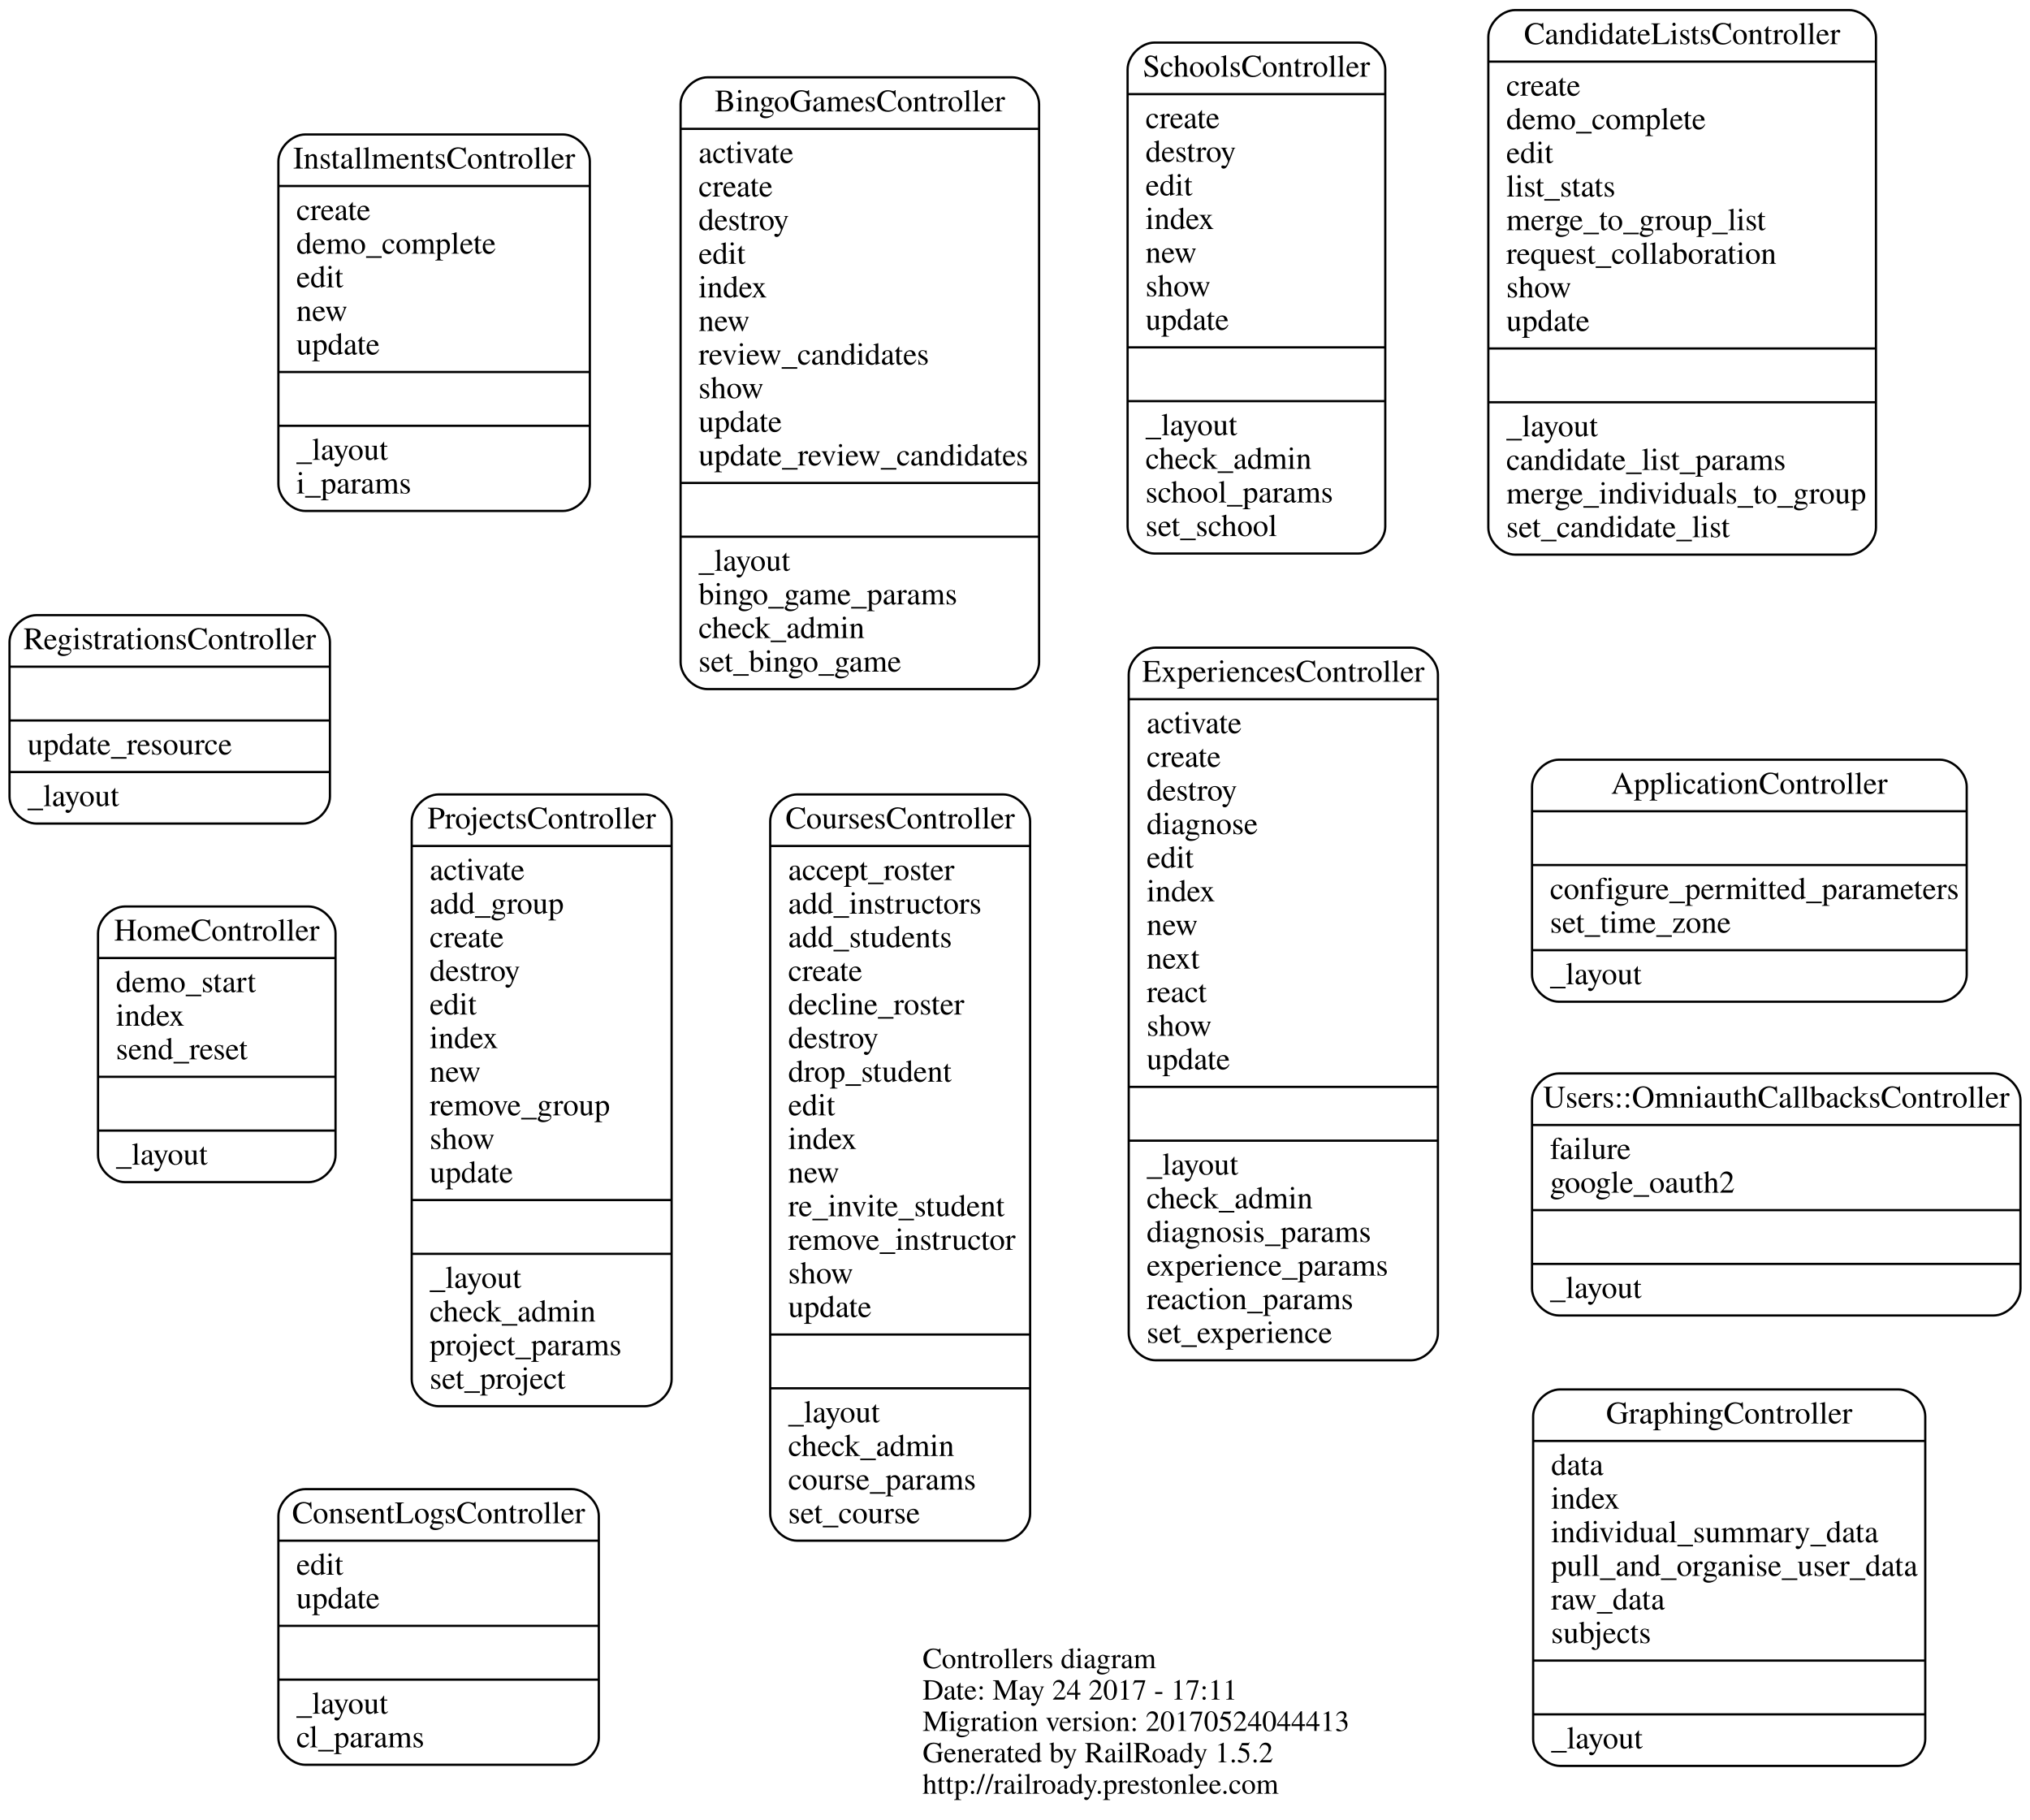
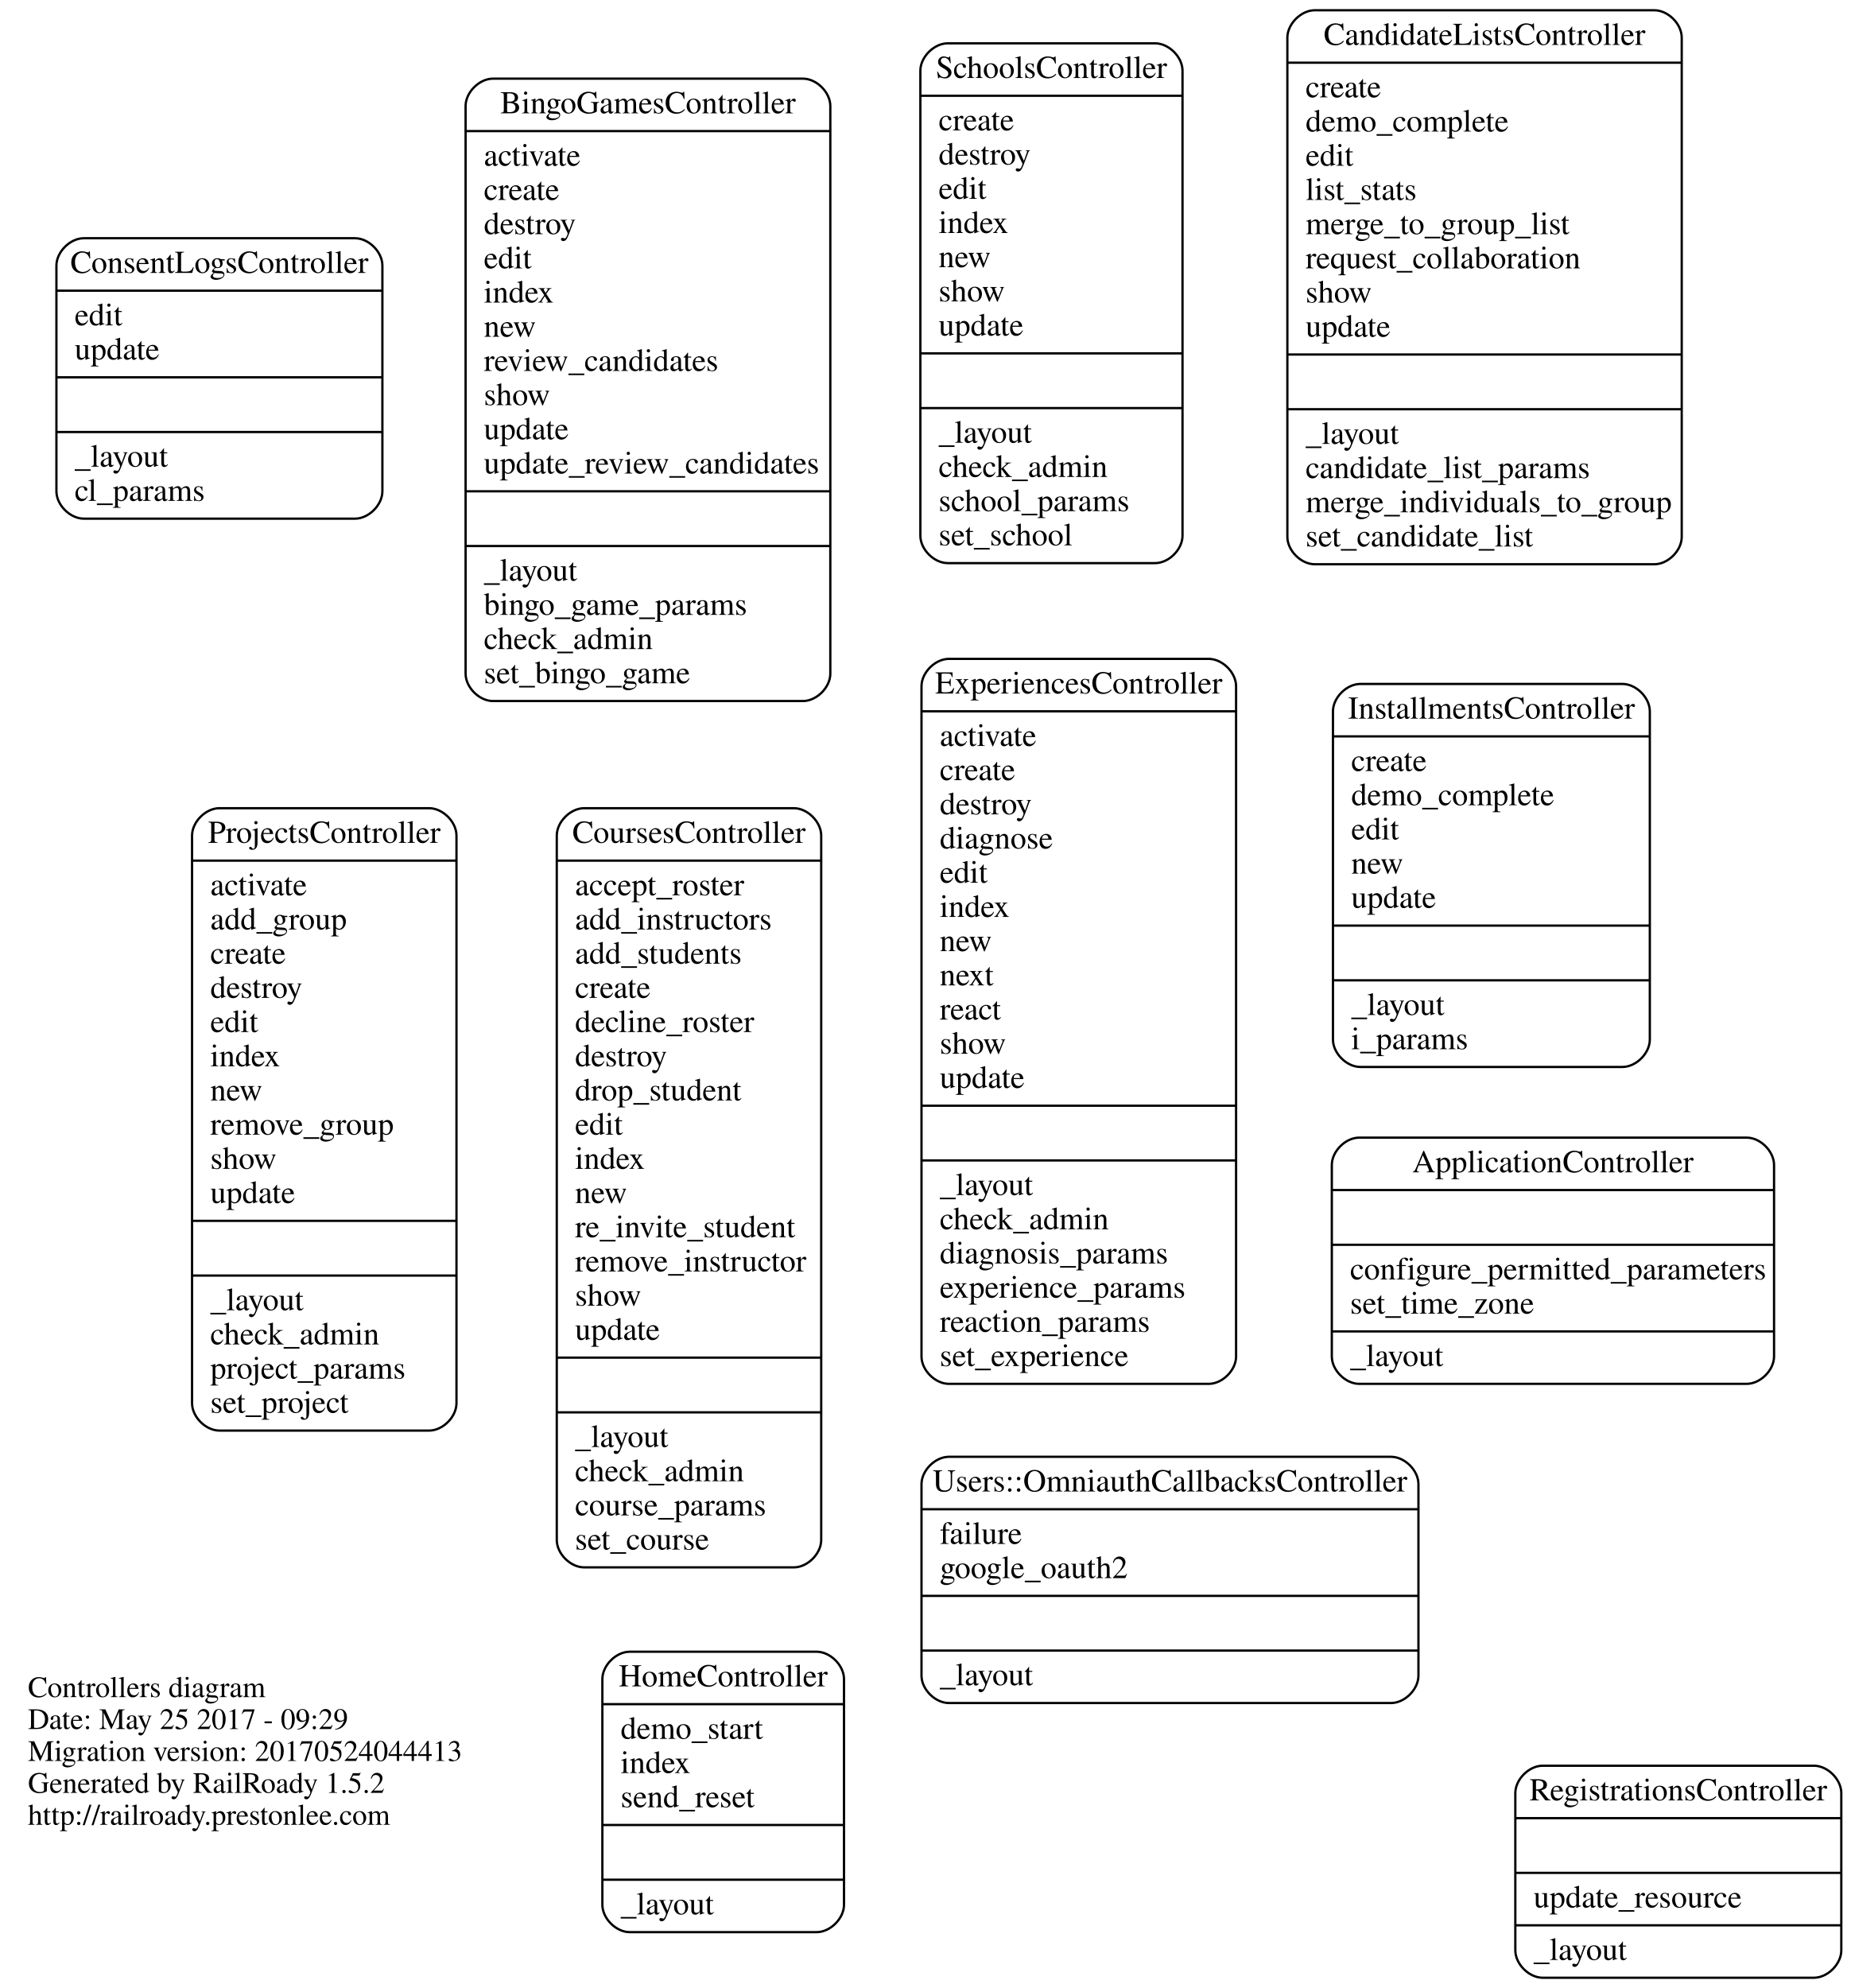
- <svg xmlns="http://www.w3.org/2000/svg" width="906pt" height="812pt" viewBox="0.00 0.00 905.50 812.00">
-   <g id="graph0" class="graph" transform="scale(1 1) rotate(0) translate(403.5 508)">
-     <polygon fill="none" stroke="none" points="-403.5,304 -403.5,-508 502,-508 502,304 -403.5,304" />
+ <svg xmlns="http://www.w3.org/2000/svg" width="812pt" height="872pt" viewBox="0.00 0.00 811.50 872.00">
+   <g id="graph0" class="graph" transform="scale(1 1) rotate(0) translate(304 508)">
+     <polygon fill="none" stroke="none" points="-304,364 -304,-508 507.5,-508 507.5,364 -304,364" />
    <g id="node1" class="node">
-       <text text-anchor="start" x="8" y="236.4" font-family="Times,serif" font-size="13.00">Controllers diagram</text>
-       <text text-anchor="start" x="8" y="250.4" font-family="Times,serif" font-size="13.00">Date: May 24 2017 - 17:11</text>
-       <text text-anchor="start" x="8" y="264.4" font-family="Times,serif" font-size="13.00">Migration version: 20170524044413</text>
-       <text text-anchor="start" x="8" y="278.4" font-family="Times,serif" font-size="13.00">Generated by RailRoady 1.5.2</text>
-       <text text-anchor="start" x="8" y="292.4" font-family="Times,serif" font-size="13.00">http://railroady.prestonlee.com</text>
+       <text text-anchor="start" x="-292" y="236.4" font-family="Times,serif" font-size="13.00">Controllers diagram</text>
+       <text text-anchor="start" x="-292" y="250.4" font-family="Times,serif" font-size="13.00">Date: May 25 2017 - 09:29</text>
+       <text text-anchor="start" x="-292" y="264.4" font-family="Times,serif" font-size="13.00">Migration version: 20170524044413</text>
+       <text text-anchor="start" x="-292" y="278.4" font-family="Times,serif" font-size="13.00">Generated by RailRoady 1.5.2</text>
+       <text text-anchor="start" x="-292" y="292.4" font-family="Times,serif" font-size="13.00">http://railroady.prestonlee.com</text>
    </g>
    <g id="node2" class="node">
      <path fill="none" stroke="black" d="M-208,119.5C-208,119.5 -116,119.5 -116,119.5 -110,119.5 -104,113.5 -104,107.5 -104,107.5 -104,-141.5 -104,-141.5 -104,-147.5 -110,-153.5 -116,-153.5 -116,-153.5 -208,-153.5 -208,-153.5 -214,-153.5 -220,-147.5 -220,-141.5 -220,-141.5 -220,107.5 -220,107.5 -220,113.5 -214,119.5 -208,119.5" />
      <text text-anchor="middle" x="-162" y="-138.3" font-family="Times,serif" font-size="14.00">ProjectsController</text>
      <polyline fill="none" stroke="black" points="-220,-130.5 -104,-130.5 " />
      <text text-anchor="start" x="-212" y="-115.3" font-family="Times,serif" font-size="14.00">activate</text>
      <text text-anchor="start" x="-212" y="-100.3" font-family="Times,serif" font-size="14.00">add_group</text>
      <text text-anchor="start" x="-212" y="-85.3" font-family="Times,serif" font-size="14.00">create</text>
      <text text-anchor="start" x="-212" y="-70.3" font-family="Times,serif" font-size="14.00">destroy</text>
      <text text-anchor="start" x="-212" y="-55.3" font-family="Times,serif" font-size="14.00">edit</text>
      <text text-anchor="start" x="-212" y="-40.3" font-family="Times,serif" font-size="14.00">index</text>
      <text text-anchor="start" x="-212" y="-25.3" font-family="Times,serif" font-size="14.00">new</text>
      <text text-anchor="start" x="-212" y="-10.3" font-family="Times,serif" font-size="14.00">remove_group</text>
      <text text-anchor="start" x="-212" y="4.7" font-family="Times,serif" font-size="14.00">show</text>
      <text text-anchor="start" x="-212" y="19.7" font-family="Times,serif" font-size="14.00">update</text>
      <polyline fill="none" stroke="black" points="-220,27.5 -104,27.5 " />
      <polyline fill="none" stroke="black" points="-220,51.5 -104,51.5 " />
      <text text-anchor="start" x="-212" y="66.7" font-family="Times,serif" font-size="14.00">_layout</text>
      <text text-anchor="start" x="-212" y="81.7" font-family="Times,serif" font-size="14.00">check_admin</text>
      <text text-anchor="start" x="-212" y="96.7" font-family="Times,serif" font-size="14.00">project_params</text>
      <text text-anchor="start" x="-212" y="111.7" font-family="Times,serif" font-size="14.00">set_project</text>
    </g>
    <g id="node3" class="node">
      <path fill="none" stroke="black" d="M-88,-200.5C-88,-200.5 48,-200.5 48,-200.5 54,-200.5 60,-206.5 60,-212.5 60,-212.5 60,-461.5 60,-461.5 60,-467.5 54,-473.5 48,-473.5 48,-473.5 -88,-473.5 -88,-473.5 -94,-473.5 -100,-467.5 -100,-461.5 -100,-461.5 -100,-212.5 -100,-212.5 -100,-206.5 -94,-200.5 -88,-200.5" />
      <text text-anchor="middle" x="-20" y="-458.3" font-family="Times,serif" font-size="14.00">BingoGamesController</text>
      <polyline fill="none" stroke="black" points="-100,-450.5 60,-450.5 " />
      <text text-anchor="start" x="-92" y="-435.3" font-family="Times,serif" font-size="14.00">activate</text>
      <text text-anchor="start" x="-92" y="-420.3" font-family="Times,serif" font-size="14.00">create</text>
      <text text-anchor="start" x="-92" y="-405.3" font-family="Times,serif" font-size="14.00">destroy</text>
      <text text-anchor="start" x="-92" y="-390.3" font-family="Times,serif" font-size="14.00">edit</text>
      <text text-anchor="start" x="-92" y="-375.3" font-family="Times,serif" font-size="14.00">index</text>
      <text text-anchor="start" x="-92" y="-360.3" font-family="Times,serif" font-size="14.00">new</text>
      <text text-anchor="start" x="-92" y="-345.3" font-family="Times,serif" font-size="14.00">review_candidates</text>
      <text text-anchor="start" x="-92" y="-330.3" font-family="Times,serif" font-size="14.00">show</text>
      <text text-anchor="start" x="-92" y="-315.3" font-family="Times,serif" font-size="14.00">update</text>
      <text text-anchor="start" x="-92" y="-300.3" font-family="Times,serif" font-size="14.00">update_review_candidates</text>
      <polyline fill="none" stroke="black" points="-100,-292.5 60,-292.5 " />
      <polyline fill="none" stroke="black" points="-100,-268.5 60,-268.5 " />
      <text text-anchor="start" x="-92" y="-253.3" font-family="Times,serif" font-size="14.00">_layout</text>
      <text text-anchor="start" x="-92" y="-238.3" font-family="Times,serif" font-size="14.00">bingo_game_params</text>
      <text text-anchor="start" x="-92" y="-223.3" font-family="Times,serif" font-size="14.00">check_admin</text>
      <text text-anchor="start" x="-92" y="-208.3" font-family="Times,serif" font-size="14.00">set_bingo_game</text>
    </g>
    <g id="node4" class="node">
      <path fill="none" stroke="black" d="M272.5,-260.5C272.5,-260.5 421.5,-260.5 421.5,-260.5 427.5,-260.5 433.5,-266.5 433.5,-272.5 433.5,-272.5 433.5,-491.5 433.5,-491.5 433.5,-497.5 427.5,-503.5 421.5,-503.5 421.5,-503.5 272.5,-503.5 272.5,-503.5 266.5,-503.5 260.5,-497.5 260.5,-491.5 260.5,-491.5 260.5,-272.5 260.5,-272.5 260.5,-266.5 266.5,-260.5 272.5,-260.5" />
      <text text-anchor="middle" x="347" y="-488.3" font-family="Times,serif" font-size="14.00">CandidateListsController</text>
      <polyline fill="none" stroke="black" points="260.5,-480.5 433.5,-480.5 " />
      <text text-anchor="start" x="268.5" y="-465.3" font-family="Times,serif" font-size="14.00">create</text>
      <text text-anchor="start" x="268.5" y="-450.3" font-family="Times,serif" font-size="14.00">demo_complete</text>
      <text text-anchor="start" x="268.5" y="-435.3" font-family="Times,serif" font-size="14.00">edit</text>
      <text text-anchor="start" x="268.5" y="-420.3" font-family="Times,serif" font-size="14.00">list_stats</text>
      <text text-anchor="start" x="268.5" y="-405.3" font-family="Times,serif" font-size="14.00">merge_to_group_list</text>
      <text text-anchor="start" x="268.5" y="-390.3" font-family="Times,serif" font-size="14.00">request_collaboration</text>
      <text text-anchor="start" x="268.5" y="-375.3" font-family="Times,serif" font-size="14.00">show</text>
      <text text-anchor="start" x="268.5" y="-360.3" font-family="Times,serif" font-size="14.00">update</text>
      <polyline fill="none" stroke="black" points="260.5,-352.5 433.5,-352.5 " />
      <polyline fill="none" stroke="black" points="260.5,-328.5 433.5,-328.5 " />
      <text text-anchor="start" x="268.5" y="-313.3" font-family="Times,serif" font-size="14.00">_layout</text>
      <text text-anchor="start" x="268.5" y="-298.3" font-family="Times,serif" font-size="14.00">candidate_list_params</text>
      <text text-anchor="start" x="268.5" y="-283.3" font-family="Times,serif" font-size="14.00">merge_individuals_to_group</text>
      <text text-anchor="start" x="268.5" y="-268.3" font-family="Times,serif" font-size="14.00">set_candidate_list</text>
    </g>
    <g id="node5" class="node">
      <path fill="none" stroke="black" d="M-48,179.5C-48,179.5 44,179.5 44,179.5 50,179.5 56,173.5 56,167.5 56,167.5 56,-141.5 56,-141.5 56,-147.5 50,-153.5 44,-153.5 44,-153.5 -48,-153.5 -48,-153.5 -54,-153.5 -60,-147.5 -60,-141.5 -60,-141.5 -60,167.5 -60,167.5 -60,173.5 -54,179.5 -48,179.5" />
      <text text-anchor="middle" x="-2" y="-138.3" font-family="Times,serif" font-size="14.00">CoursesController</text>
      <polyline fill="none" stroke="black" points="-60,-130.5 56,-130.5 " />
      <text text-anchor="start" x="-52" y="-115.3" font-family="Times,serif" font-size="14.00">accept_roster</text>
      <text text-anchor="start" x="-52" y="-100.3" font-family="Times,serif" font-size="14.00">add_instructors</text>
      <text text-anchor="start" x="-52" y="-85.3" font-family="Times,serif" font-size="14.00">add_students</text>
      <text text-anchor="start" x="-52" y="-70.3" font-family="Times,serif" font-size="14.00">create</text>
      <text text-anchor="start" x="-52" y="-55.3" font-family="Times,serif" font-size="14.00">decline_roster</text>
      <text text-anchor="start" x="-52" y="-40.3" font-family="Times,serif" font-size="14.00">destroy</text>
      <text text-anchor="start" x="-52" y="-25.3" font-family="Times,serif" font-size="14.00">drop_student</text>
      <text text-anchor="start" x="-52" y="-10.3" font-family="Times,serif" font-size="14.00">edit</text>
      <text text-anchor="start" x="-52" y="4.7" font-family="Times,serif" font-size="14.00">index</text>
      <text text-anchor="start" x="-52" y="19.7" font-family="Times,serif" font-size="14.00">new</text>
      <text text-anchor="start" x="-52" y="34.7" font-family="Times,serif" font-size="14.00">re_invite_student</text>
      <text text-anchor="start" x="-52" y="49.7" font-family="Times,serif" font-size="14.00">remove_instructor</text>
      <text text-anchor="start" x="-52" y="64.7" font-family="Times,serif" font-size="14.00">show</text>
      <text text-anchor="start" x="-52" y="79.7" font-family="Times,serif" font-size="14.00">update</text>
      <polyline fill="none" stroke="black" points="-60,87.5 56,87.5 " />
      <polyline fill="none" stroke="black" points="-60,111.5 56,111.5 " />
      <text text-anchor="start" x="-52" y="126.7" font-family="Times,serif" font-size="14.00">_layout</text>
      <text text-anchor="start" x="-52" y="141.7" font-family="Times,serif" font-size="14.00">check_admin</text>
      <text text-anchor="start" x="-52" y="156.7" font-family="Times,serif" font-size="14.00">course_params</text>
      <text text-anchor="start" x="-52" y="171.7" font-family="Times,serif" font-size="14.00">set_course</text>
    </g>
    <g id="node6" class="node">
-       <path fill="none" stroke="black" d="M292,-61C292,-61 462,-61 462,-61 468,-61 474,-67 474,-73 474,-73 474,-157 474,-157 474,-163 468,-169 462,-169 462,-169 292,-169 292,-169 286,-169 280,-163 280,-157 280,-157 280,-73 280,-73 280,-67 286,-61 292,-61" />
-       <text text-anchor="middle" x="377" y="-153.8" font-family="Times,serif" font-size="14.00">ApplicationController</text>
-       <polyline fill="none" stroke="black" points="280,-146 474,-146 " />
-       <polyline fill="none" stroke="black" points="280,-122 474,-122 " />
-       <text text-anchor="start" x="288" y="-106.8" font-family="Times,serif" font-size="14.00">configure_permitted_parameters</text>
-       <text text-anchor="start" x="288" y="-91.8" font-family="Times,serif" font-size="14.00">set_time_zone</text>
-       <polyline fill="none" stroke="black" points="280,-84 474,-84 " />
-       <text text-anchor="start" x="288" y="-68.8" font-family="Times,serif" font-size="14.00">_layout</text>
+       <path fill="none" stroke="black" d="M292,99C292,99 462,99 462,99 468,99 474,93 474,87 474,87 474,3 474,3 474,-3 468,-9 462,-9 462,-9 292,-9 292,-9 286,-9 280,-3 280,3 280,3 280,87 280,87 280,93 286,99 292,99" />
+       <text text-anchor="middle" x="377" y="6.2" font-family="Times,serif" font-size="14.00">ApplicationController</text>
+       <polyline fill="none" stroke="black" points="280,14 474,14 " />
+       <polyline fill="none" stroke="black" points="280,38 474,38 " />
+       <text text-anchor="start" x="288" y="53.2" font-family="Times,serif" font-size="14.00">configure_permitted_parameters</text>
+       <text text-anchor="start" x="288" y="68.2" font-family="Times,serif" font-size="14.00">set_time_zone</text>
+       <polyline fill="none" stroke="black" points="280,76 474,76 " />
+       <text text-anchor="start" x="288" y="91.2" font-family="Times,serif" font-size="14.00">_layout</text>
    </g>
    <g id="node7" class="node">
-       <path fill="none" stroke="black" d="M-387.5,-140.5C-387.5,-140.5 -268.5,-140.5 -268.5,-140.5 -262.5,-140.5 -256.5,-146.5 -256.5,-152.5 -256.5,-152.5 -256.5,-221.5 -256.5,-221.5 -256.5,-227.5 -262.5,-233.5 -268.5,-233.5 -268.5,-233.5 -387.5,-233.5 -387.5,-233.5 -393.5,-233.5 -399.5,-227.5 -399.5,-221.5 -399.5,-221.5 -399.5,-152.5 -399.5,-152.5 -399.5,-146.5 -393.5,-140.5 -387.5,-140.5" />
-       <text text-anchor="middle" x="-328" y="-218.3" font-family="Times,serif" font-size="14.00">RegistrationsController</text>
-       <polyline fill="none" stroke="black" points="-399.5,-210.5 -256.5,-210.5 " />
-       <polyline fill="none" stroke="black" points="-399.5,-186.5 -256.5,-186.5 " />
-       <text text-anchor="start" x="-391.5" y="-171.3" font-family="Times,serif" font-size="14.00">update_resource</text>
-       <polyline fill="none" stroke="black" points="-399.5,-163.5 -256.5,-163.5 " />
-       <text text-anchor="start" x="-391.5" y="-148.3" font-family="Times,serif" font-size="14.00">_layout</text>
+       <path fill="none" stroke="black" d="M372.5,359.5C372.5,359.5 491.5,359.5 491.5,359.5 497.5,359.5 503.5,353.5 503.5,347.5 503.5,347.5 503.5,278.5 503.5,278.5 503.5,272.5 497.5,266.5 491.5,266.5 491.5,266.5 372.5,266.5 372.5,266.5 366.5,266.5 360.5,272.5 360.5,278.5 360.5,278.5 360.5,347.5 360.5,347.5 360.5,353.5 366.5,359.5 372.5,359.5" />
+       <text text-anchor="middle" x="432" y="281.7" font-family="Times,serif" font-size="14.00">RegistrationsController</text>
+       <polyline fill="none" stroke="black" points="360.5,289.5 503.5,289.5 " />
+       <polyline fill="none" stroke="black" points="360.5,313.5 503.5,313.5 " />
+       <text text-anchor="start" x="368.5" y="328.7" font-family="Times,serif" font-size="14.00">update_resource</text>
+       <polyline fill="none" stroke="black" points="360.5,336.5 503.5,336.5 " />
+       <text text-anchor="start" x="368.5" y="351.7" font-family="Times,serif" font-size="14.00">_layout</text>
    </g>
    <g id="node8" class="node">
      <path fill="none" stroke="black" d="M112,99C112,99 226,99 226,99 232,99 238,93 238,87 238,87 238,-207 238,-207 238,-213 232,-219 226,-219 226,-219 112,-219 112,-219 106,-219 100,-213 100,-207 100,-207 100,87 100,87 100,93 106,99 112,99" />
      <text text-anchor="middle" x="169" y="-203.8" font-family="Times,serif" font-size="14.00">ExperiencesController</text>
      <polyline fill="none" stroke="black" points="100,-196 238,-196 " />
      <text text-anchor="start" x="108" y="-180.8" font-family="Times,serif" font-size="14.00">activate</text>
      <text text-anchor="start" x="108" y="-165.8" font-family="Times,serif" font-size="14.00">create</text>
      <text text-anchor="start" x="108" y="-150.8" font-family="Times,serif" font-size="14.00">destroy</text>
      <text text-anchor="start" x="108" y="-135.8" font-family="Times,serif" font-size="14.00">diagnose</text>
      <text text-anchor="start" x="108" y="-120.8" font-family="Times,serif" font-size="14.00">edit</text>
      <text text-anchor="start" x="108" y="-105.8" font-family="Times,serif" font-size="14.00">index</text>
      <text text-anchor="start" x="108" y="-90.8" font-family="Times,serif" font-size="14.00">new</text>
      <text text-anchor="start" x="108" y="-75.8" font-family="Times,serif" font-size="14.00">next</text>
      <text text-anchor="start" x="108" y="-60.8" font-family="Times,serif" font-size="14.00">react</text>
      <text text-anchor="start" x="108" y="-45.8" font-family="Times,serif" font-size="14.00">show</text>
      <text text-anchor="start" x="108" y="-30.8" font-family="Times,serif" font-size="14.00">update</text>
      <polyline fill="none" stroke="black" points="100,-23 238,-23 " />
      <polyline fill="none" stroke="black" points="100,1 238,1 " />
      <text text-anchor="start" x="108" y="16.2" font-family="Times,serif" font-size="14.00">_layout</text>
      <text text-anchor="start" x="108" y="31.2" font-family="Times,serif" font-size="14.00">check_admin</text>
      <text text-anchor="start" x="108" y="46.2" font-family="Times,serif" font-size="14.00">diagnosis_params</text>
      <text text-anchor="start" x="108" y="61.2" font-family="Times,serif" font-size="14.00">experience_params</text>
      <text text-anchor="start" x="108" y="76.2" font-family="Times,serif" font-size="14.00">reaction_params</text>
      <text text-anchor="start" x="108" y="91.2" font-family="Times,serif" font-size="14.00">set_experience</text>
    </g>
    <g id="node9" class="node">
-       <path fill="none" stroke="black" d="M292,79C292,79 486,79 486,79 492,79 498,73 498,67 498,67 498,-17 498,-17 498,-23 492,-29 486,-29 486,-29 292,-29 292,-29 286,-29 280,-23 280,-17 280,-17 280,67 280,67 280,73 286,79 292,79" />
-       <text text-anchor="middle" x="389" y="-13.8" font-family="Times,serif" font-size="14.00">Users::OmniauthCallbacksController</text>
-       <polyline fill="none" stroke="black" points="280,-6 498,-6 " />
-       <text text-anchor="start" x="288" y="9.2" font-family="Times,serif" font-size="14.00">failure</text>
-       <text text-anchor="start" x="288" y="24.2" font-family="Times,serif" font-size="14.00">google_oauth2</text>
-       <polyline fill="none" stroke="black" points="280,32 498,32 " />
-       <polyline fill="none" stroke="black" points="280,56 498,56 " />
-       <text text-anchor="start" x="288" y="71.2" font-family="Times,serif" font-size="14.00">_layout</text>
+       <path fill="none" stroke="black" d="M112,239C112,239 306,239 306,239 312,239 318,233 318,227 318,227 318,143 318,143 318,137 312,131 306,131 306,131 112,131 112,131 106,131 100,137 100,143 100,143 100,227 100,227 100,233 106,239 112,239" />
+       <text text-anchor="middle" x="209" y="146.2" font-family="Times,serif" font-size="14.00">Users::OmniauthCallbacksController</text>
+       <polyline fill="none" stroke="black" points="100,154 318,154 " />
+       <text text-anchor="start" x="108" y="169.2" font-family="Times,serif" font-size="14.00">failure</text>
+       <text text-anchor="start" x="108" y="184.2" font-family="Times,serif" font-size="14.00">google_oauth2</text>
+       <polyline fill="none" stroke="black" points="100,192 318,192 " />
+       <polyline fill="none" stroke="black" points="100,216 318,216 " />
+       <text text-anchor="start" x="108" y="231.2" font-family="Times,serif" font-size="14.00">_layout</text>
    </g>
    <g id="node10" class="node">
-       <path fill="none" stroke="black" d="M-348,19.5C-348,19.5 -266,19.5 -266,19.5 -260,19.5 -254,13.5 -254,7.5 -254,7.5 -254,-91.5 -254,-91.5 -254,-97.5 -260,-103.5 -266,-103.5 -266,-103.5 -348,-103.5 -348,-103.5 -354,-103.5 -360,-97.5 -360,-91.5 -360,-91.5 -360,7.5 -360,7.5 -360,13.5 -354,19.5 -348,19.5" />
-       <text text-anchor="middle" x="-307" y="-88.3" font-family="Times,serif" font-size="14.00">HomeController</text>
-       <polyline fill="none" stroke="black" points="-360,-80.5 -254,-80.5 " />
-       <text text-anchor="start" x="-352" y="-65.3" font-family="Times,serif" font-size="14.00">demo_start</text>
-       <text text-anchor="start" x="-352" y="-50.3" font-family="Times,serif" font-size="14.00">index</text>
-       <text text-anchor="start" x="-352" y="-35.3" font-family="Times,serif" font-size="14.00">send_reset</text>
-       <polyline fill="none" stroke="black" points="-360,-27.5 -254,-27.5 " />
-       <polyline fill="none" stroke="black" points="-360,-3.5 -254,-3.5 " />
-       <text text-anchor="start" x="-352" y="11.7" font-family="Times,serif" font-size="14.00">_layout</text>
+       <path fill="none" stroke="black" d="M-28,339.5C-28,339.5 54,339.5 54,339.5 60,339.5 66,333.5 66,327.5 66,327.5 66,228.5 66,228.5 66,222.5 60,216.5 54,216.5 54,216.5 -28,216.5 -28,216.5 -34,216.5 -40,222.5 -40,228.5 -40,228.5 -40,327.5 -40,327.5 -40,333.5 -34,339.5 -28,339.5" />
+       <text text-anchor="middle" x="13" y="231.7" font-family="Times,serif" font-size="14.00">HomeController</text>
+       <polyline fill="none" stroke="black" points="-40,239.5 66,239.5 " />
+       <text text-anchor="start" x="-32" y="254.7" font-family="Times,serif" font-size="14.00">demo_start</text>
+       <text text-anchor="start" x="-32" y="269.7" font-family="Times,serif" font-size="14.00">index</text>
+       <text text-anchor="start" x="-32" y="284.7" font-family="Times,serif" font-size="14.00">send_reset</text>
+       <polyline fill="none" stroke="black" points="-40,292.5 66,292.5 " />
+       <polyline fill="none" stroke="black" points="-40,316.5 66,316.5 " />
+       <text text-anchor="start" x="-32" y="331.7" font-family="Times,serif" font-size="14.00">_layout</text>
    </g>
    <g id="node11" class="node">
-       <path fill="none" stroke="black" d="M-267.5,-280C-267.5,-280 -152.5,-280 -152.5,-280 -146.5,-280 -140.5,-286 -140.5,-292 -140.5,-292 -140.5,-436 -140.5,-436 -140.5,-442 -146.5,-448 -152.5,-448 -152.5,-448 -267.5,-448 -267.5,-448 -273.5,-448 -279.5,-442 -279.5,-436 -279.5,-436 -279.5,-292 -279.5,-292 -279.5,-286 -273.5,-280 -267.5,-280" />
-       <text text-anchor="middle" x="-210" y="-432.8" font-family="Times,serif" font-size="14.00">InstallmentsController</text>
-       <polyline fill="none" stroke="black" points="-279.5,-425 -140.5,-425 " />
-       <text text-anchor="start" x="-271.5" y="-409.8" font-family="Times,serif" font-size="14.00">create</text>
-       <text text-anchor="start" x="-271.5" y="-394.8" font-family="Times,serif" font-size="14.00">demo_complete</text>
-       <text text-anchor="start" x="-271.5" y="-379.8" font-family="Times,serif" font-size="14.00">edit</text>
-       <text text-anchor="start" x="-271.5" y="-364.8" font-family="Times,serif" font-size="14.00">new</text>
-       <text text-anchor="start" x="-271.5" y="-349.8" font-family="Times,serif" font-size="14.00">update</text>
-       <polyline fill="none" stroke="black" points="-279.5,-342 -140.5,-342 " />
-       <polyline fill="none" stroke="black" points="-279.5,-318 -140.5,-318 " />
-       <text text-anchor="start" x="-271.5" y="-302.8" font-family="Times,serif" font-size="14.00">_layout</text>
-       <text text-anchor="start" x="-271.5" y="-287.8" font-family="Times,serif" font-size="14.00">i_params</text>
+       <path fill="none" stroke="black" d="M292.5,-40C292.5,-40 407.5,-40 407.5,-40 413.5,-40 419.5,-46 419.5,-52 419.5,-52 419.5,-196 419.5,-196 419.5,-202 413.5,-208 407.5,-208 407.5,-208 292.5,-208 292.5,-208 286.5,-208 280.5,-202 280.5,-196 280.5,-196 280.5,-52 280.5,-52 280.5,-46 286.5,-40 292.5,-40" />
+       <text text-anchor="middle" x="350" y="-192.8" font-family="Times,serif" font-size="14.00">InstallmentsController</text>
+       <polyline fill="none" stroke="black" points="280.5,-185 419.5,-185 " />
+       <text text-anchor="start" x="288.5" y="-169.8" font-family="Times,serif" font-size="14.00">create</text>
+       <text text-anchor="start" x="288.5" y="-154.8" font-family="Times,serif" font-size="14.00">demo_complete</text>
+       <text text-anchor="start" x="288.5" y="-139.8" font-family="Times,serif" font-size="14.00">edit</text>
+       <text text-anchor="start" x="288.5" y="-124.8" font-family="Times,serif" font-size="14.00">new</text>
+       <text text-anchor="start" x="288.5" y="-109.8" font-family="Times,serif" font-size="14.00">update</text>
+       <polyline fill="none" stroke="black" points="280.5,-102 419.5,-102 " />
+       <polyline fill="none" stroke="black" points="280.5,-78 419.5,-78 " />
+       <text text-anchor="start" x="288.5" y="-62.8" font-family="Times,serif" font-size="14.00">_layout</text>
+       <text text-anchor="start" x="288.5" y="-47.8" font-family="Times,serif" font-size="14.00">i_params</text>
    </g>
    <g id="node12" class="node">
      <path fill="none" stroke="black" d="M111.5,-261C111.5,-261 202.5,-261 202.5,-261 208.5,-261 214.5,-267 214.5,-273 214.5,-273 214.5,-477 214.5,-477 214.5,-483 208.5,-489 202.5,-489 202.5,-489 111.5,-489 111.5,-489 105.5,-489 99.5,-483 99.5,-477 99.5,-477 99.5,-273 99.5,-273 99.5,-267 105.5,-261 111.5,-261" />
      <text text-anchor="middle" x="157" y="-473.8" font-family="Times,serif" font-size="14.00">SchoolsController</text>
      <polyline fill="none" stroke="black" points="99.5,-466 214.5,-466 " />
      <text text-anchor="start" x="107.5" y="-450.8" font-family="Times,serif" font-size="14.00">create</text>
      <text text-anchor="start" x="107.5" y="-435.8" font-family="Times,serif" font-size="14.00">destroy</text>
      <text text-anchor="start" x="107.5" y="-420.8" font-family="Times,serif" font-size="14.00">edit</text>
      <text text-anchor="start" x="107.5" y="-405.8" font-family="Times,serif" font-size="14.00">index</text>
      <text text-anchor="start" x="107.5" y="-390.8" font-family="Times,serif" font-size="14.00">new</text>
      <text text-anchor="start" x="107.5" y="-375.8" font-family="Times,serif" font-size="14.00">show</text>
      <text text-anchor="start" x="107.5" y="-360.8" font-family="Times,serif" font-size="14.00">update</text>
      <polyline fill="none" stroke="black" points="99.5,-353 214.5,-353 " />
      <polyline fill="none" stroke="black" points="99.5,-329 214.5,-329 " />
      <text text-anchor="start" x="107.5" y="-313.8" font-family="Times,serif" font-size="14.00">_layout</text>
      <text text-anchor="start" x="107.5" y="-298.8" font-family="Times,serif" font-size="14.00">check_admin</text>
      <text text-anchor="start" x="107.5" y="-283.8" font-family="Times,serif" font-size="14.00">school_params</text>
      <text text-anchor="start" x="107.5" y="-268.8" font-family="Times,serif" font-size="14.00">set_school</text>
    </g>
    <g id="node13" class="node">
-       <path fill="none" stroke="black" d="M-267.5,279.5C-267.5,279.5 -148.5,279.5 -148.5,279.5 -142.5,279.5 -136.5,273.5 -136.5,267.5 -136.5,267.5 -136.5,168.5 -136.5,168.5 -136.5,162.5 -142.5,156.5 -148.5,156.5 -148.5,156.5 -267.5,156.5 -267.5,156.5 -273.5,156.5 -279.5,162.5 -279.5,168.5 -279.5,168.5 -279.5,267.5 -279.5,267.5 -279.5,273.5 -273.5,279.5 -267.5,279.5" />
-       <text text-anchor="middle" x="-208" y="171.7" font-family="Times,serif" font-size="14.00">ConsentLogsController</text>
-       <polyline fill="none" stroke="black" points="-279.5,179.5 -136.5,179.5 " />
-       <text text-anchor="start" x="-271.5" y="194.7" font-family="Times,serif" font-size="14.00">edit</text>
-       <text text-anchor="start" x="-271.5" y="209.7" font-family="Times,serif" font-size="14.00">update</text>
-       <polyline fill="none" stroke="black" points="-279.5,217.5 -136.5,217.5 " />
-       <polyline fill="none" stroke="black" points="-279.5,241.5 -136.5,241.5 " />
-       <text text-anchor="start" x="-271.5" y="256.7" font-family="Times,serif" font-size="14.00">_layout</text>
-       <text text-anchor="start" x="-271.5" y="271.7" font-family="Times,serif" font-size="14.00">cl_params</text>
-     </g>
-     <g id="node14" class="node">
-       <path fill="none" stroke="black" d="M292.5,280C292.5,280 443.5,280 443.5,280 449.5,280 455.5,274 455.5,268 455.5,268 455.5,124 455.5,124 455.5,118 449.5,112 443.5,112 443.5,112 292.5,112 292.5,112 286.5,112 280.5,118 280.5,124 280.5,124 280.5,268 280.5,268 280.5,274 286.5,280 292.5,280" />
-       <text text-anchor="middle" x="368" y="127.2" font-family="Times,serif" font-size="14.00">GraphingController</text>
-       <polyline fill="none" stroke="black" points="280.5,135 455.5,135 " />
-       <text text-anchor="start" x="288.5" y="150.2" font-family="Times,serif" font-size="14.00">data</text>
-       <text text-anchor="start" x="288.5" y="165.2" font-family="Times,serif" font-size="14.00">index</text>
-       <text text-anchor="start" x="288.5" y="180.2" font-family="Times,serif" font-size="14.00">individual_summary_data</text>
-       <text text-anchor="start" x="288.5" y="195.2" font-family="Times,serif" font-size="14.00">pull_and_organise_user_data</text>
-       <text text-anchor="start" x="288.5" y="210.2" font-family="Times,serif" font-size="14.00">raw_data</text>
-       <text text-anchor="start" x="288.5" y="225.2" font-family="Times,serif" font-size="14.00">subjects</text>
-       <polyline fill="none" stroke="black" points="280.5,233 455.5,233 " />
-       <polyline fill="none" stroke="black" points="280.5,257 455.5,257 " />
-       <text text-anchor="start" x="288.5" y="272.2" font-family="Times,serif" font-size="14.00">_layout</text>
+       <path fill="none" stroke="black" d="M-267.5,-280.5C-267.5,-280.5 -148.5,-280.5 -148.5,-280.5 -142.5,-280.5 -136.5,-286.5 -136.5,-292.5 -136.5,-292.5 -136.5,-391.5 -136.5,-391.5 -136.5,-397.5 -142.5,-403.5 -148.5,-403.5 -148.5,-403.5 -267.5,-403.5 -267.5,-403.5 -273.5,-403.5 -279.5,-397.5 -279.5,-391.5 -279.5,-391.5 -279.5,-292.5 -279.5,-292.5 -279.5,-286.5 -273.5,-280.5 -267.5,-280.5" />
+       <text text-anchor="middle" x="-208" y="-388.3" font-family="Times,serif" font-size="14.00">ConsentLogsController</text>
+       <polyline fill="none" stroke="black" points="-279.5,-380.5 -136.5,-380.5 " />
+       <text text-anchor="start" x="-271.5" y="-365.3" font-family="Times,serif" font-size="14.00">edit</text>
+       <text text-anchor="start" x="-271.5" y="-350.3" font-family="Times,serif" font-size="14.00">update</text>
+       <polyline fill="none" stroke="black" points="-279.5,-342.5 -136.5,-342.5 " />
+       <polyline fill="none" stroke="black" points="-279.5,-318.5 -136.5,-318.5 " />
+       <text text-anchor="start" x="-271.5" y="-303.3" font-family="Times,serif" font-size="14.00">_layout</text>
+       <text text-anchor="start" x="-271.5" y="-288.3" font-family="Times,serif" font-size="14.00">cl_params</text>
    </g>
  </g>
</svg>
